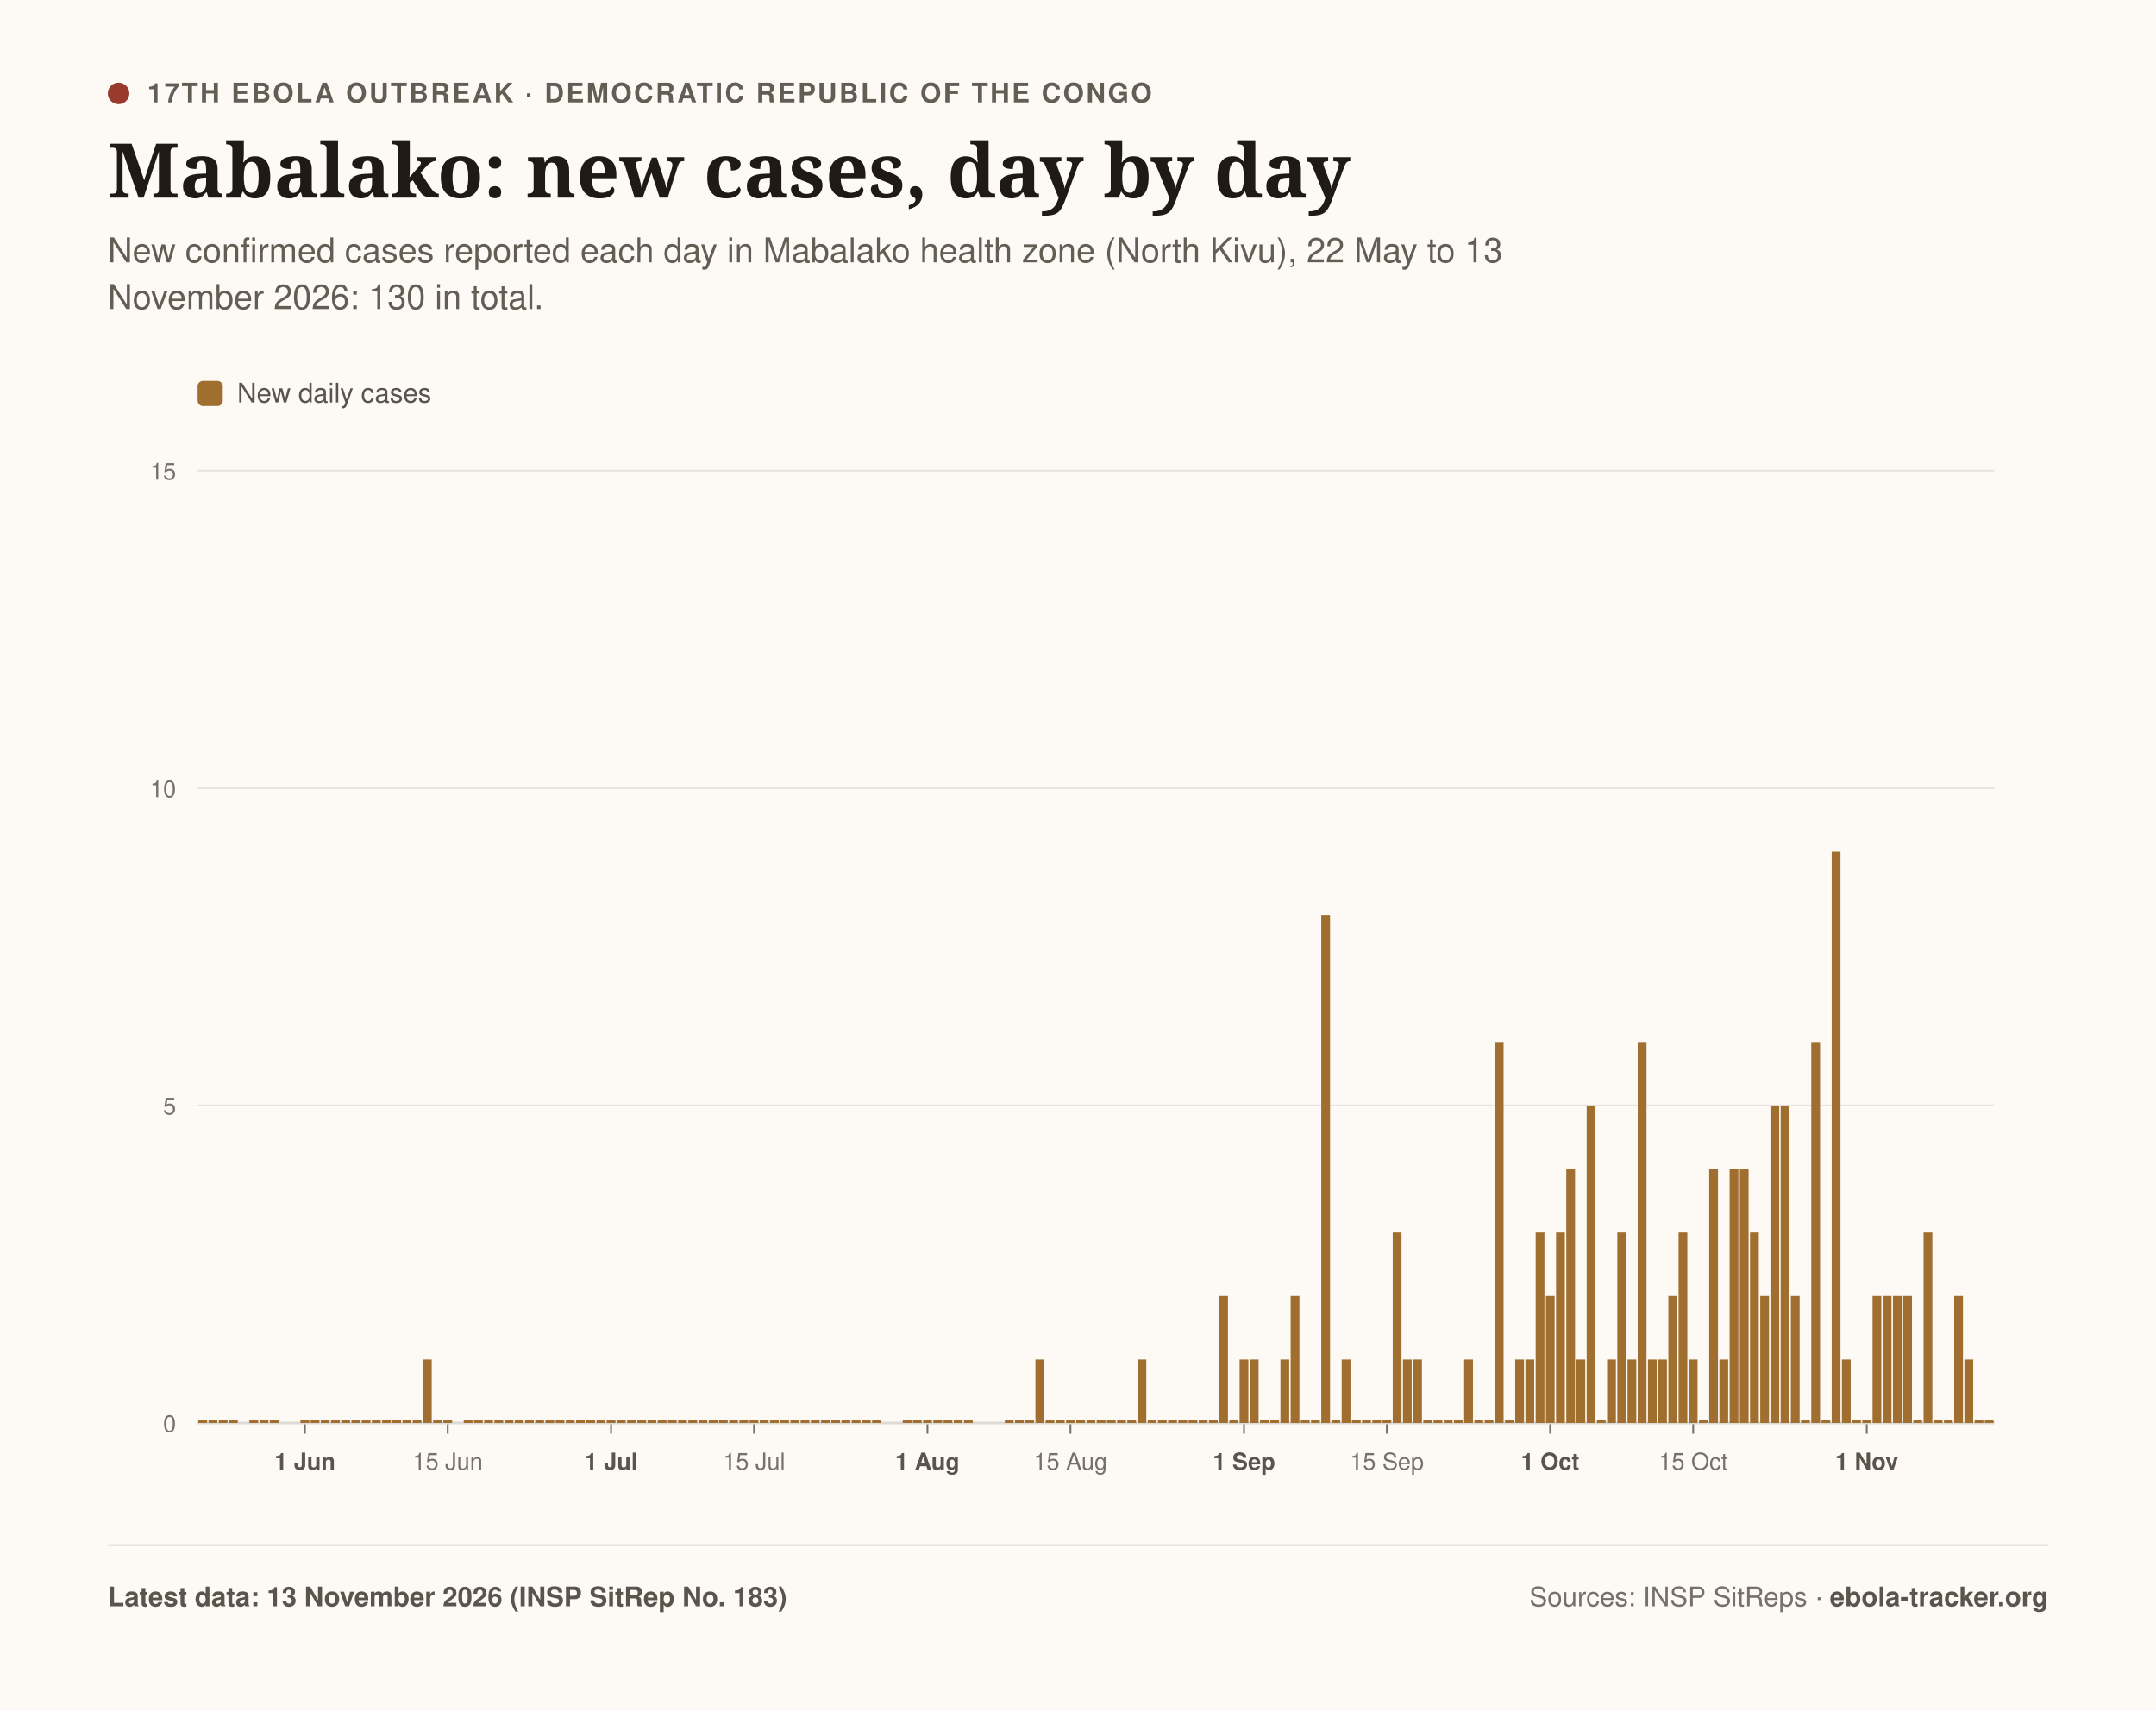
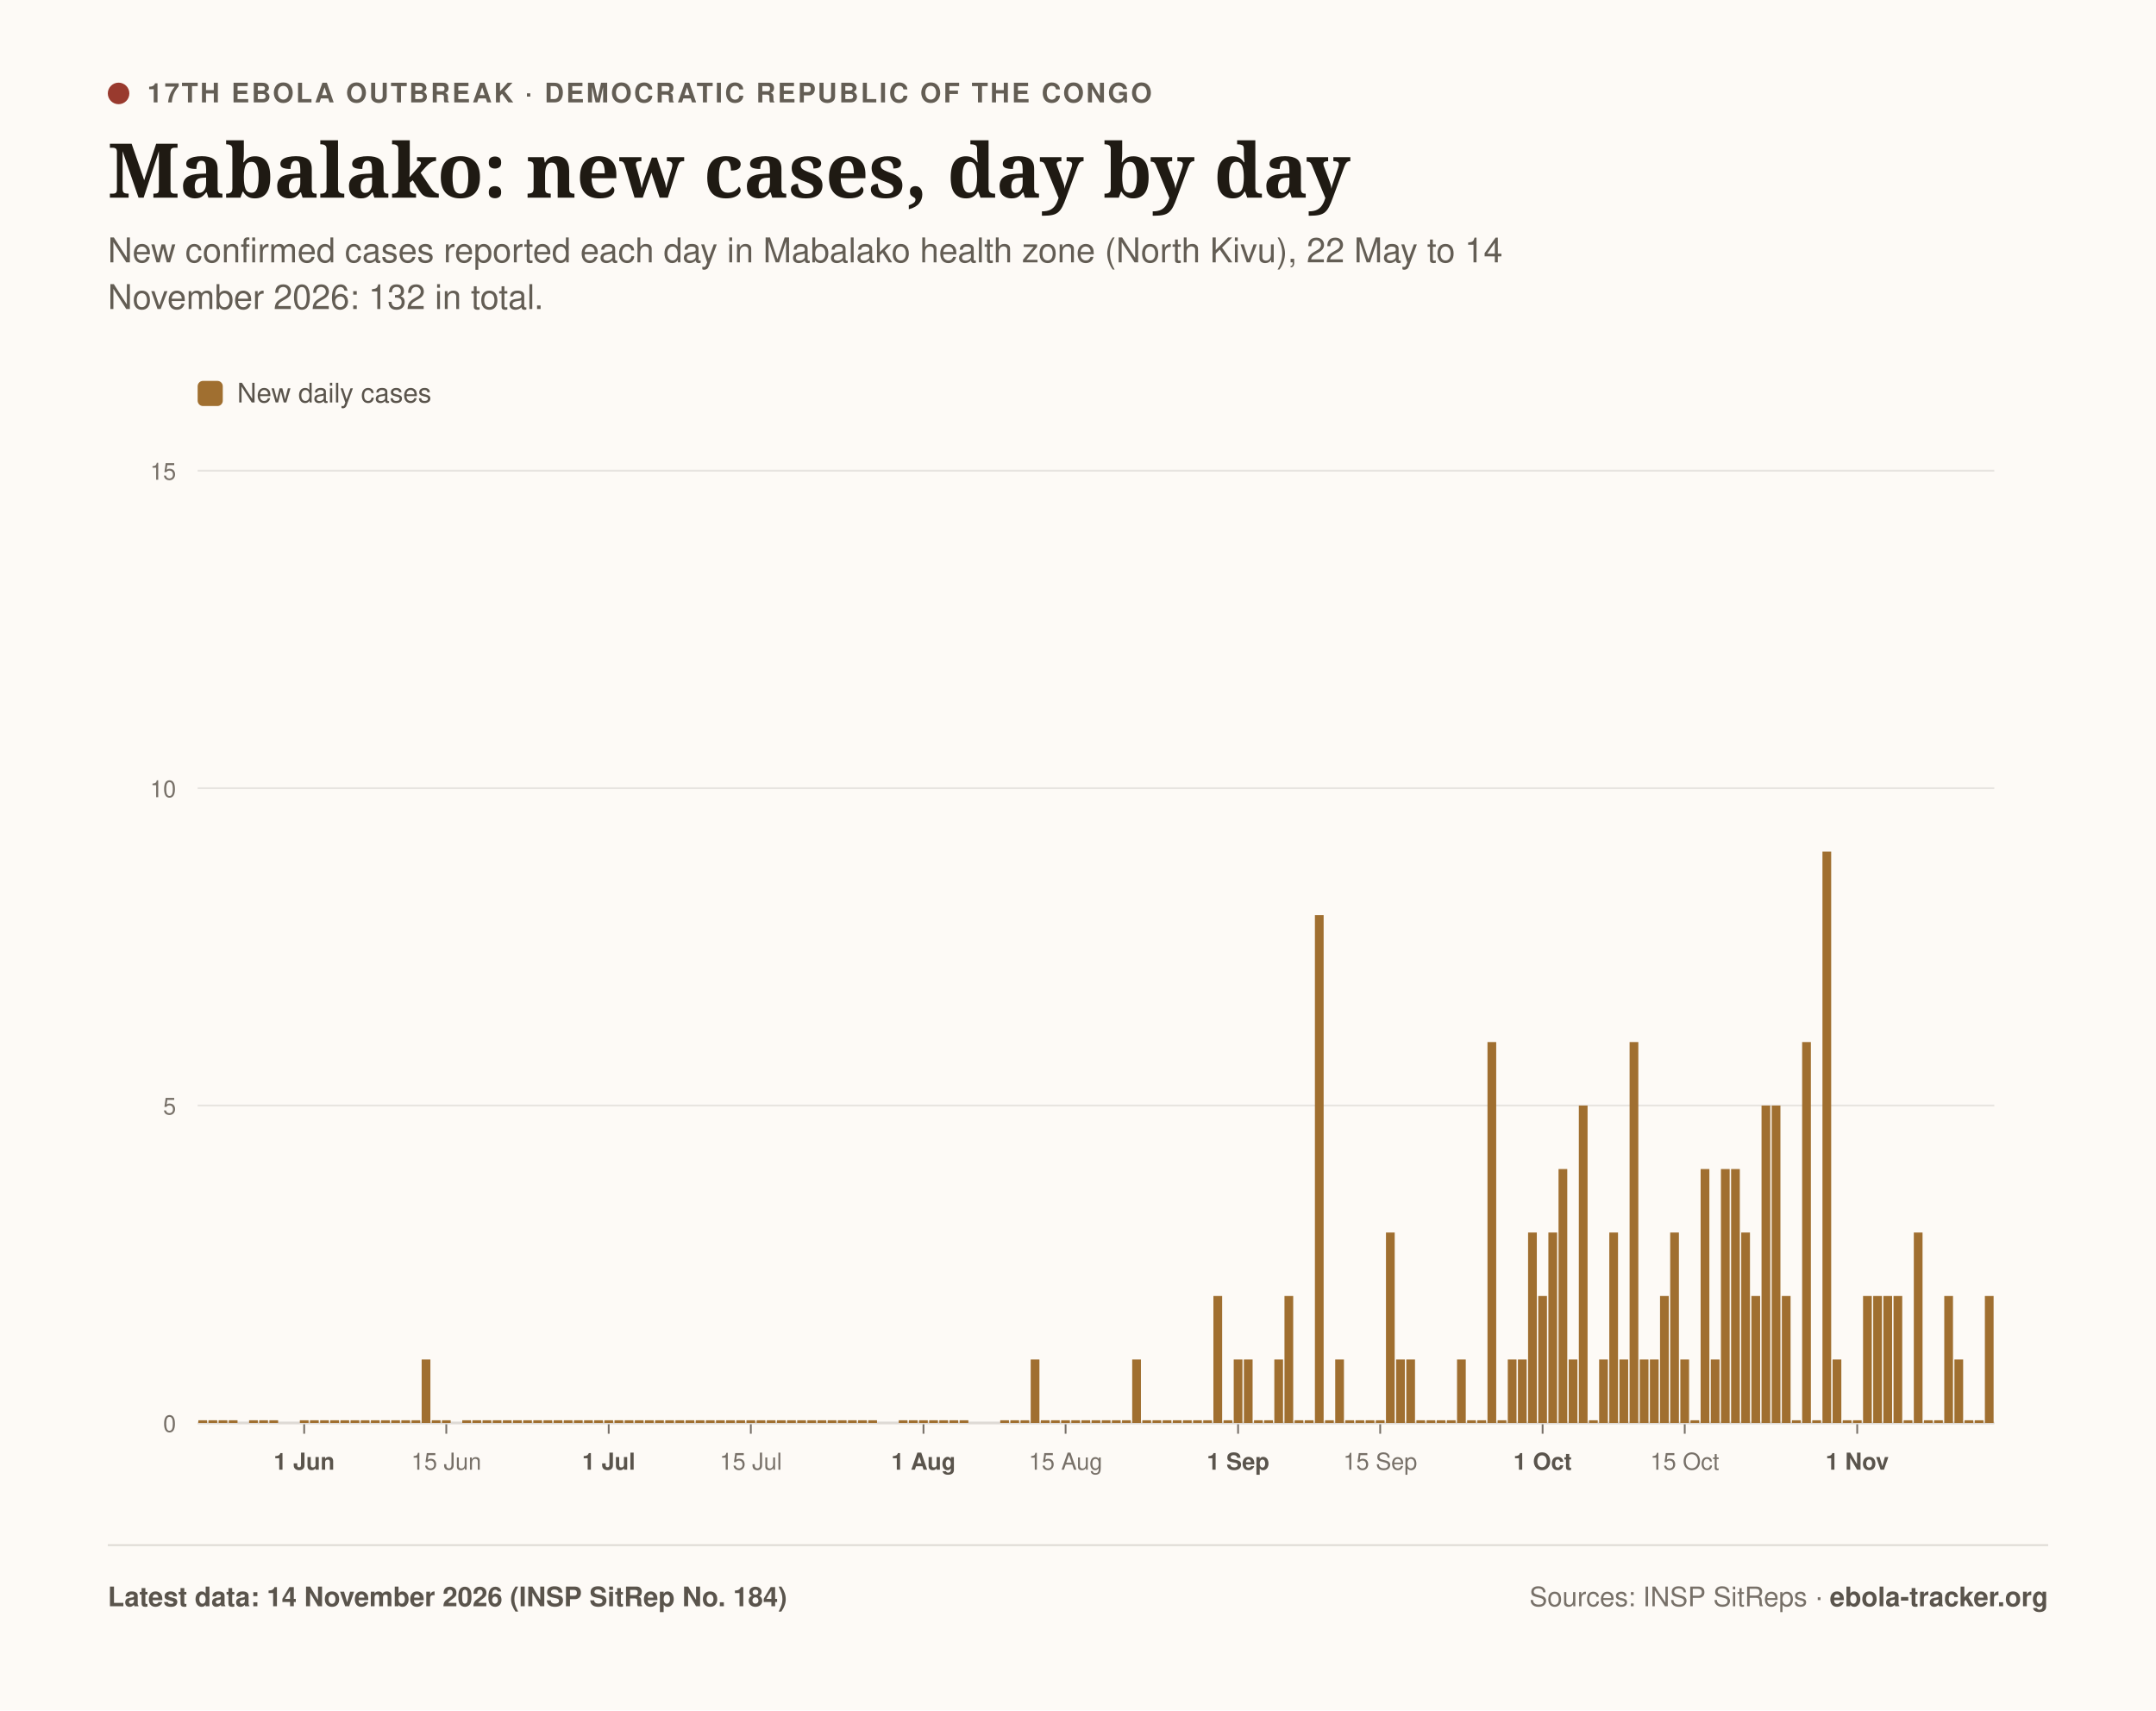
- <svg xmlns="http://www.w3.org/2000/svg" viewBox="0 0 1200 952" role="img" aria-label="Mabalako: new cases, day by day. New confirmed cases reported each day in Mabalako health zone (North Kivu), 22 May to 13 November 2026: 130 in total.">
+ <svg xmlns="http://www.w3.org/2000/svg" viewBox="0 0 1200 952" role="img" aria-label="Mabalako: new cases, day by day. New confirmed cases reported each day in Mabalako health zone (North Kivu), 22 May to 14 November 2026: 132 in total.">
  <rect width="1200" height="952" fill="#FDFAF6" />
  <circle cx="66" cy="52" r="6" fill="#993A2E" />
  <text x="82.0" y="57.0" font-family="'Public Sans',Helvetica,Arial,sans-serif" font-size="15" font-weight="700" fill="#635D54" text-anchor="start" letter-spacing=".08em">17TH EBOLA OUTBREAK · DEMOCRATIC REPUBLIC OF THE CONGO</text>
  <text x="60.0" y="110.0" font-family="'Source Serif 4',Georgia,serif" font-size="42" font-weight="600" fill="#1F1A13" text-anchor="start">Mabalako: new cases, day by day</text>
-   <text x="60.0" y="146.0" font-family="'Public Sans',Helvetica,Arial,sans-serif" font-size="19" font-weight="400" fill="#635D54" text-anchor="start">New confirmed cases reported each day in Mabalako health zone (North Kivu), 22 May to 13</text>
-   <text x="60.0" y="172.0" font-family="'Public Sans',Helvetica,Arial,sans-serif" font-size="19" font-weight="400" fill="#635D54" text-anchor="start">November 2026: 130 in total.</text>
+   <text x="60.0" y="146.0" font-family="'Public Sans',Helvetica,Arial,sans-serif" font-size="19" font-weight="400" fill="#635D54" text-anchor="start">New confirmed cases reported each day in Mabalako health zone (North Kivu), 22 May to 14</text>
+   <text x="60.0" y="172.0" font-family="'Public Sans',Helvetica,Arial,sans-serif" font-size="19" font-weight="400" fill="#635D54" text-anchor="start">November 2026: 132 in total.</text>
  <rect x="110" y="212" width="14" height="14" rx="3" fill="#A06F30" />
  <text x="132.0" y="224.0" font-family="'Public Sans',Helvetica,Arial,sans-serif" font-size="15" font-weight="400" fill="#5A544C" text-anchor="start">New daily cases</text>
  <line x1="110" x2="1110" y1="792.0" y2="792.0" stroke="#E7E4E0" />
  <text x="98.0" y="797.0" font-family="'Public Sans',Helvetica,Arial,sans-serif" font-size="13" font-weight="400" fill="#777068" text-anchor="end">0</text>
  <line x1="110" x2="1110" y1="615.3" y2="615.3" stroke="#E7E4E0" />
  <text x="98.0" y="620.3" font-family="'Public Sans',Helvetica,Arial,sans-serif" font-size="13" font-weight="400" fill="#777068" text-anchor="end">5</text>
  <line x1="110" x2="1110" y1="438.7" y2="438.7" stroke="#E7E4E0" />
  <text x="98.0" y="443.7" font-family="'Public Sans',Helvetica,Arial,sans-serif" font-size="13" font-weight="400" fill="#777068" text-anchor="end">10</text>
  <line x1="110" x2="1110" y1="262.0" y2="262.0" stroke="#E7E4E0" />
  <text x="98.0" y="267.0" font-family="'Public Sans',Helvetica,Arial,sans-serif" font-size="13" font-weight="400" fill="#777068" text-anchor="end">15</text>
-   <line x1="169.7" x2="169.7" y1="792" y2="798" stroke="#777068" />
-   <text x="169.7" y="818.0" font-family="'Public Sans',Helvetica,Arial,sans-serif" font-size="13" font-weight="600" fill="#5A544C" text-anchor="middle">1 Jun</text>
-   <line x1="249.2" x2="249.2" y1="792" y2="798" stroke="#777068" />
-   <text x="249.2" y="818.0" font-family="'Public Sans',Helvetica,Arial,sans-serif" font-size="13" font-weight="400" fill="#777068" text-anchor="middle">15 Jun</text>
-   <line x1="340.1" x2="340.1" y1="792" y2="798" stroke="#777068" />
-   <text x="340.1" y="818.0" font-family="'Public Sans',Helvetica,Arial,sans-serif" font-size="13" font-weight="600" fill="#5A544C" text-anchor="middle">1 Jul</text>
-   <line x1="419.7" x2="419.7" y1="792" y2="798" stroke="#777068" />
-   <text x="419.7" y="818.0" font-family="'Public Sans',Helvetica,Arial,sans-serif" font-size="13" font-weight="400" fill="#777068" text-anchor="middle">15 Jul</text>
-   <line x1="516.2" x2="516.2" y1="792" y2="798" stroke="#777068" />
-   <text x="516.2" y="818.0" font-family="'Public Sans',Helvetica,Arial,sans-serif" font-size="13" font-weight="600" fill="#5A544C" text-anchor="middle">1 Aug</text>
-   <line x1="595.8" x2="595.8" y1="792" y2="798" stroke="#777068" />
-   <text x="595.8" y="818.0" font-family="'Public Sans',Helvetica,Arial,sans-serif" font-size="13" font-weight="400" fill="#777068" text-anchor="middle">15 Aug</text>
-   <line x1="692.4" x2="692.4" y1="792" y2="798" stroke="#777068" />
-   <text x="692.4" y="818.0" font-family="'Public Sans',Helvetica,Arial,sans-serif" font-size="13" font-weight="600" fill="#5A544C" text-anchor="middle">1 Sep</text>
-   <line x1="771.9" x2="771.9" y1="792" y2="798" stroke="#777068" />
-   <text x="771.9" y="818.0" font-family="'Public Sans',Helvetica,Arial,sans-serif" font-size="13" font-weight="400" fill="#777068" text-anchor="middle">15 Sep</text>
-   <line x1="862.8" x2="862.8" y1="792" y2="798" stroke="#777068" />
-   <text x="862.8" y="818.0" font-family="'Public Sans',Helvetica,Arial,sans-serif" font-size="13" font-weight="600" fill="#5A544C" text-anchor="middle">1 Oct</text>
-   <line x1="942.4" x2="942.4" y1="792" y2="798" stroke="#777068" />
-   <text x="942.4" y="818.0" font-family="'Public Sans',Helvetica,Arial,sans-serif" font-size="13" font-weight="400" fill="#777068" text-anchor="middle">15 Oct</text>
-   <line x1="1039.0" x2="1039.0" y1="792" y2="798" stroke="#777068" />
-   <text x="1039.0" y="818.0" font-family="'Public Sans',Helvetica,Arial,sans-serif" font-size="13" font-weight="600" fill="#5A544C" text-anchor="middle">1 Nov</text>
+   <line x1="169.3" x2="169.3" y1="792" y2="798" stroke="#777068" />
+   <text x="169.3" y="818.0" font-family="'Public Sans',Helvetica,Arial,sans-serif" font-size="13" font-weight="600" fill="#5A544C" text-anchor="middle">1 Jun</text>
+   <line x1="248.4" x2="248.4" y1="792" y2="798" stroke="#777068" />
+   <text x="248.4" y="818.0" font-family="'Public Sans',Helvetica,Arial,sans-serif" font-size="13" font-weight="400" fill="#777068" text-anchor="middle">15 Jun</text>
+   <line x1="338.8" x2="338.8" y1="792" y2="798" stroke="#777068" />
+   <text x="338.8" y="818.0" font-family="'Public Sans',Helvetica,Arial,sans-serif" font-size="13" font-weight="600" fill="#5A544C" text-anchor="middle">1 Jul</text>
+   <line x1="417.9" x2="417.9" y1="792" y2="798" stroke="#777068" />
+   <text x="417.9" y="818.0" font-family="'Public Sans',Helvetica,Arial,sans-serif" font-size="13" font-weight="400" fill="#777068" text-anchor="middle">15 Jul</text>
+   <line x1="514.0" x2="514.0" y1="792" y2="798" stroke="#777068" />
+   <text x="514.0" y="818.0" font-family="'Public Sans',Helvetica,Arial,sans-serif" font-size="13" font-weight="600" fill="#5A544C" text-anchor="middle">1 Aug</text>
+   <line x1="593.1" x2="593.1" y1="792" y2="798" stroke="#777068" />
+   <text x="593.1" y="818.0" font-family="'Public Sans',Helvetica,Arial,sans-serif" font-size="13" font-weight="400" fill="#777068" text-anchor="middle">15 Aug</text>
+   <line x1="689.1" x2="689.1" y1="792" y2="798" stroke="#777068" />
+   <text x="689.1" y="818.0" font-family="'Public Sans',Helvetica,Arial,sans-serif" font-size="13" font-weight="600" fill="#5A544C" text-anchor="middle">1 Sep</text>
+   <line x1="768.2" x2="768.2" y1="792" y2="798" stroke="#777068" />
+   <text x="768.2" y="818.0" font-family="'Public Sans',Helvetica,Arial,sans-serif" font-size="13" font-weight="400" fill="#777068" text-anchor="middle">15 Sep</text>
+   <line x1="858.6" x2="858.6" y1="792" y2="798" stroke="#777068" />
+   <text x="858.6" y="818.0" font-family="'Public Sans',Helvetica,Arial,sans-serif" font-size="13" font-weight="600" fill="#5A544C" text-anchor="middle">1 Oct</text>
+   <line x1="937.7" x2="937.7" y1="792" y2="798" stroke="#777068" />
+   <text x="937.7" y="818.0" font-family="'Public Sans',Helvetica,Arial,sans-serif" font-size="13" font-weight="400" fill="#777068" text-anchor="middle">15 Oct</text>
+   <line x1="1033.7" x2="1033.7" y1="792" y2="798" stroke="#777068" />
+   <text x="1033.7" y="818.0" font-family="'Public Sans',Helvetica,Arial,sans-serif" font-size="13" font-weight="600" fill="#5A544C" text-anchor="middle">1 Nov</text>
  <line x1="110" x2="1110" y1="792" y2="792" stroke="#DEDAD5" stroke-width="1.5" />
-   <rect x="110.40" y="790.50" width="4.89" height="1.50" fill="#A06F30" />
-   <rect x="116.08" y="790.50" width="4.89" height="1.50" fill="#A06F30" />
-   <rect x="121.76" y="790.50" width="4.89" height="1.50" fill="#A06F30" />
-   <rect x="127.44" y="790.50" width="4.89" height="1.50" fill="#A06F30" />
-   <rect x="138.81" y="790.50" width="4.89" height="1.50" fill="#A06F30" />
-   <rect x="144.49" y="790.50" width="4.89" height="1.50" fill="#A06F30" />
-   <rect x="150.17" y="790.50" width="4.89" height="1.50" fill="#A06F30" />
-   <rect x="167.22" y="790.50" width="4.89" height="1.50" fill="#A06F30" />
-   <rect x="172.90" y="790.50" width="4.89" height="1.50" fill="#A06F30" />
-   <rect x="178.58" y="790.50" width="4.89" height="1.50" fill="#A06F30" />
-   <rect x="184.26" y="790.50" width="4.89" height="1.50" fill="#A06F30" />
-   <rect x="189.94" y="790.50" width="4.89" height="1.50" fill="#A06F30" />
-   <rect x="195.62" y="790.50" width="4.89" height="1.50" fill="#A06F30" />
-   <rect x="201.31" y="790.50" width="4.89" height="1.50" fill="#A06F30" />
-   <rect x="206.99" y="790.50" width="4.89" height="1.50" fill="#A06F30" />
-   <rect x="212.67" y="790.50" width="4.89" height="1.50" fill="#A06F30" />
-   <rect x="218.35" y="790.50" width="4.89" height="1.50" fill="#A06F30" />
-   <rect x="224.03" y="790.50" width="4.89" height="1.50" fill="#A06F30" />
-   <rect x="229.72" y="790.50" width="4.89" height="1.50" fill="#A06F30" />
-   <rect x="235.40" y="756.67" width="4.89" height="35.33" fill="#A06F30" />
-   <rect x="241.08" y="790.50" width="4.89" height="1.50" fill="#A06F30" />
-   <rect x="246.76" y="790.50" width="4.89" height="1.50" fill="#A06F30" />
-   <rect x="258.12" y="790.50" width="4.89" height="1.50" fill="#A06F30" />
-   <rect x="263.81" y="790.50" width="4.89" height="1.50" fill="#A06F30" />
-   <rect x="269.49" y="790.50" width="4.89" height="1.50" fill="#A06F30" />
-   <rect x="275.17" y="790.50" width="4.89" height="1.50" fill="#A06F30" />
-   <rect x="280.85" y="790.50" width="4.89" height="1.50" fill="#A06F30" />
-   <rect x="286.53" y="790.50" width="4.89" height="1.50" fill="#A06F30" />
-   <rect x="292.22" y="790.50" width="4.89" height="1.50" fill="#A06F30" />
-   <rect x="297.90" y="790.50" width="4.89" height="1.50" fill="#A06F30" />
-   <rect x="303.58" y="790.50" width="4.89" height="1.50" fill="#A06F30" />
-   <rect x="309.26" y="790.50" width="4.89" height="1.50" fill="#A06F30" />
-   <rect x="314.94" y="790.50" width="4.89" height="1.50" fill="#A06F30" />
-   <rect x="320.62" y="790.50" width="4.89" height="1.50" fill="#A06F30" />
-   <rect x="326.31" y="790.50" width="4.89" height="1.50" fill="#A06F30" />
-   <rect x="331.99" y="790.50" width="4.89" height="1.50" fill="#A06F30" />
-   <rect x="337.67" y="790.50" width="4.89" height="1.50" fill="#A06F30" />
-   <rect x="343.35" y="790.50" width="4.89" height="1.50" fill="#A06F30" />
-   <rect x="349.03" y="790.50" width="4.89" height="1.50" fill="#A06F30" />
-   <rect x="354.72" y="790.50" width="4.89" height="1.50" fill="#A06F30" />
-   <rect x="360.40" y="790.50" width="4.89" height="1.50" fill="#A06F30" />
-   <rect x="366.08" y="790.50" width="4.89" height="1.50" fill="#A06F30" />
-   <rect x="371.76" y="790.50" width="4.89" height="1.50" fill="#A06F30" />
-   <rect x="377.44" y="790.50" width="4.89" height="1.50" fill="#A06F30" />
-   <rect x="383.12" y="790.50" width="4.89" height="1.50" fill="#A06F30" />
-   <rect x="388.81" y="790.50" width="4.89" height="1.50" fill="#A06F30" />
-   <rect x="394.49" y="790.50" width="4.89" height="1.50" fill="#A06F30" />
-   <rect x="400.17" y="790.50" width="4.89" height="1.50" fill="#A06F30" />
-   <rect x="405.85" y="790.50" width="4.89" height="1.50" fill="#A06F30" />
-   <rect x="411.53" y="790.50" width="4.89" height="1.50" fill="#A06F30" />
-   <rect x="417.22" y="790.50" width="4.89" height="1.50" fill="#A06F30" />
-   <rect x="422.90" y="790.50" width="4.89" height="1.50" fill="#A06F30" />
-   <rect x="428.58" y="790.50" width="4.89" height="1.50" fill="#A06F30" />
-   <rect x="434.26" y="790.50" width="4.89" height="1.50" fill="#A06F30" />
-   <rect x="439.94" y="790.50" width="4.89" height="1.50" fill="#A06F30" />
-   <rect x="445.62" y="790.50" width="4.89" height="1.50" fill="#A06F30" />
-   <rect x="451.31" y="790.50" width="4.89" height="1.50" fill="#A06F30" />
-   <rect x="456.99" y="790.50" width="4.89" height="1.50" fill="#A06F30" />
-   <rect x="462.67" y="790.50" width="4.89" height="1.50" fill="#A06F30" />
-   <rect x="468.35" y="790.50" width="4.89" height="1.50" fill="#A06F30" />
-   <rect x="474.03" y="790.50" width="4.89" height="1.50" fill="#A06F30" />
-   <rect x="479.72" y="790.50" width="4.89" height="1.50" fill="#A06F30" />
-   <rect x="485.40" y="790.50" width="4.89" height="1.50" fill="#A06F30" />
-   <rect x="502.44" y="790.50" width="4.89" height="1.50" fill="#A06F30" />
-   <rect x="508.12" y="790.50" width="4.89" height="1.50" fill="#A06F30" />
-   <rect x="513.81" y="790.50" width="4.89" height="1.50" fill="#A06F30" />
-   <rect x="519.49" y="790.50" width="4.89" height="1.50" fill="#A06F30" />
-   <rect x="525.17" y="790.50" width="4.89" height="1.50" fill="#A06F30" />
-   <rect x="530.85" y="790.50" width="4.89" height="1.50" fill="#A06F30" />
-   <rect x="536.53" y="790.50" width="4.89" height="1.50" fill="#A06F30" />
-   <rect x="559.26" y="790.50" width="4.89" height="1.50" fill="#A06F30" />
-   <rect x="564.94" y="790.50" width="4.89" height="1.50" fill="#A06F30" />
-   <rect x="570.62" y="790.50" width="4.89" height="1.50" fill="#A06F30" />
-   <rect x="576.31" y="756.67" width="4.89" height="35.33" fill="#A06F30" />
-   <rect x="581.99" y="790.50" width="4.89" height="1.50" fill="#A06F30" />
-   <rect x="587.67" y="790.50" width="4.89" height="1.50" fill="#A06F30" />
-   <rect x="593.35" y="790.50" width="4.89" height="1.50" fill="#A06F30" />
-   <rect x="599.03" y="790.50" width="4.89" height="1.50" fill="#A06F30" />
-   <rect x="604.72" y="790.50" width="4.89" height="1.50" fill="#A06F30" />
-   <rect x="610.40" y="790.50" width="4.89" height="1.50" fill="#A06F30" />
-   <rect x="616.08" y="790.50" width="4.89" height="1.50" fill="#A06F30" />
-   <rect x="621.76" y="790.50" width="4.89" height="1.50" fill="#A06F30" />
-   <rect x="627.44" y="790.50" width="4.89" height="1.50" fill="#A06F30" />
-   <rect x="633.12" y="756.67" width="4.89" height="35.33" fill="#A06F30" />
-   <rect x="638.81" y="790.50" width="4.89" height="1.50" fill="#A06F30" />
-   <rect x="644.49" y="790.50" width="4.89" height="1.50" fill="#A06F30" />
-   <rect x="650.17" y="790.50" width="4.89" height="1.50" fill="#A06F30" />
-   <rect x="655.85" y="790.50" width="4.89" height="1.50" fill="#A06F30" />
-   <rect x="661.53" y="790.50" width="4.89" height="1.50" fill="#A06F30" />
-   <rect x="667.22" y="790.50" width="4.89" height="1.50" fill="#A06F30" />
-   <rect x="672.90" y="790.50" width="4.89" height="1.50" fill="#A06F30" />
-   <rect x="678.58" y="721.33" width="4.89" height="70.67" fill="#A06F30" />
-   <rect x="684.26" y="790.50" width="4.89" height="1.50" fill="#A06F30" />
-   <rect x="689.94" y="756.67" width="4.89" height="35.33" fill="#A06F30" />
-   <rect x="695.62" y="756.67" width="4.89" height="35.33" fill="#A06F30" />
-   <rect x="701.31" y="790.50" width="4.89" height="1.50" fill="#A06F30" />
-   <rect x="706.99" y="790.50" width="4.89" height="1.50" fill="#A06F30" />
-   <rect x="712.67" y="756.67" width="4.89" height="35.33" fill="#A06F30" />
-   <rect x="718.35" y="721.33" width="4.89" height="70.67" fill="#A06F30" />
-   <rect x="724.03" y="790.50" width="4.89" height="1.50" fill="#A06F30" />
-   <rect x="729.72" y="790.50" width="4.89" height="1.50" fill="#A06F30" />
-   <rect x="735.40" y="509.33" width="4.89" height="282.67" fill="#A06F30" />
-   <rect x="741.08" y="790.50" width="4.89" height="1.50" fill="#A06F30" />
-   <rect x="746.76" y="756.67" width="4.89" height="35.33" fill="#A06F30" />
-   <rect x="752.44" y="790.50" width="4.89" height="1.50" fill="#A06F30" />
-   <rect x="758.12" y="790.50" width="4.89" height="1.50" fill="#A06F30" />
-   <rect x="763.81" y="790.50" width="4.89" height="1.50" fill="#A06F30" />
-   <rect x="769.49" y="790.50" width="4.89" height="1.50" fill="#A06F30" />
-   <rect x="775.17" y="686.00" width="4.89" height="106.00" fill="#A06F30" />
-   <rect x="780.85" y="756.67" width="4.89" height="35.33" fill="#A06F30" />
-   <rect x="786.53" y="756.67" width="4.89" height="35.33" fill="#A06F30" />
-   <rect x="792.22" y="790.50" width="4.89" height="1.50" fill="#A06F30" />
-   <rect x="797.90" y="790.50" width="4.89" height="1.50" fill="#A06F30" />
-   <rect x="803.58" y="790.50" width="4.89" height="1.50" fill="#A06F30" />
-   <rect x="809.26" y="790.50" width="4.89" height="1.50" fill="#A06F30" />
-   <rect x="814.94" y="756.67" width="4.89" height="35.33" fill="#A06F30" />
-   <rect x="820.62" y="790.50" width="4.89" height="1.50" fill="#A06F30" />
-   <rect x="826.31" y="790.50" width="4.89" height="1.50" fill="#A06F30" />
-   <rect x="831.99" y="580.00" width="4.89" height="212.00" fill="#A06F30" />
-   <rect x="837.67" y="790.50" width="4.89" height="1.50" fill="#A06F30" />
-   <rect x="843.35" y="756.67" width="4.89" height="35.33" fill="#A06F30" />
-   <rect x="849.03" y="756.67" width="4.89" height="35.33" fill="#A06F30" />
-   <rect x="854.72" y="686.00" width="4.89" height="106.00" fill="#A06F30" />
-   <rect x="860.40" y="721.33" width="4.89" height="70.67" fill="#A06F30" />
-   <rect x="866.08" y="686.00" width="4.89" height="106.00" fill="#A06F30" />
-   <rect x="871.76" y="650.67" width="4.89" height="141.33" fill="#A06F30" />
-   <rect x="877.44" y="756.67" width="4.89" height="35.33" fill="#A06F30" />
-   <rect x="883.12" y="615.33" width="4.89" height="176.67" fill="#A06F30" />
-   <rect x="888.81" y="790.50" width="4.89" height="1.50" fill="#A06F30" />
-   <rect x="894.49" y="756.67" width="4.89" height="35.33" fill="#A06F30" />
-   <rect x="900.17" y="686.00" width="4.89" height="106.00" fill="#A06F30" />
-   <rect x="905.85" y="756.67" width="4.89" height="35.33" fill="#A06F30" />
-   <rect x="911.53" y="580.00" width="4.89" height="212.00" fill="#A06F30" />
-   <rect x="917.22" y="756.67" width="4.89" height="35.33" fill="#A06F30" />
-   <rect x="922.90" y="756.67" width="4.89" height="35.33" fill="#A06F30" />
-   <rect x="928.58" y="721.33" width="4.89" height="70.67" fill="#A06F30" />
-   <rect x="934.26" y="686.00" width="4.89" height="106.00" fill="#A06F30" />
-   <rect x="939.94" y="756.67" width="4.89" height="35.33" fill="#A06F30" />
-   <rect x="945.62" y="790.50" width="4.89" height="1.50" fill="#A06F30" />
-   <rect x="951.31" y="650.67" width="4.89" height="141.33" fill="#A06F30" />
-   <rect x="956.99" y="756.67" width="4.89" height="35.33" fill="#A06F30" />
-   <rect x="962.67" y="650.67" width="4.89" height="141.33" fill="#A06F30" />
-   <rect x="968.35" y="650.67" width="4.89" height="141.33" fill="#A06F30" />
-   <rect x="974.03" y="686.00" width="4.89" height="106.00" fill="#A06F30" />
-   <rect x="979.72" y="721.33" width="4.89" height="70.67" fill="#A06F30" />
-   <rect x="985.40" y="615.33" width="4.89" height="176.67" fill="#A06F30" />
-   <rect x="991.08" y="615.33" width="4.89" height="176.67" fill="#A06F30" />
-   <rect x="996.76" y="721.33" width="4.89" height="70.67" fill="#A06F30" />
-   <rect x="1002.44" y="790.50" width="4.89" height="1.50" fill="#A06F30" />
-   <rect x="1008.12" y="580.00" width="4.89" height="212.00" fill="#A06F30" />
-   <rect x="1013.81" y="790.50" width="4.89" height="1.50" fill="#A06F30" />
-   <rect x="1019.49" y="474.00" width="4.89" height="318.00" fill="#A06F30" />
-   <rect x="1025.17" y="756.67" width="4.89" height="35.33" fill="#A06F30" />
-   <rect x="1030.85" y="790.50" width="4.89" height="1.50" fill="#A06F30" />
-   <rect x="1036.53" y="790.50" width="4.89" height="1.50" fill="#A06F30" />
-   <rect x="1042.22" y="721.33" width="4.89" height="70.67" fill="#A06F30" />
-   <rect x="1047.90" y="721.33" width="4.89" height="70.67" fill="#A06F30" />
-   <rect x="1053.58" y="721.33" width="4.89" height="70.67" fill="#A06F30" />
-   <rect x="1059.26" y="721.33" width="4.89" height="70.67" fill="#A06F30" />
-   <rect x="1064.94" y="790.50" width="4.89" height="1.50" fill="#A06F30" />
-   <rect x="1070.62" y="686.00" width="4.89" height="106.00" fill="#A06F30" />
-   <rect x="1076.31" y="790.50" width="4.89" height="1.50" fill="#A06F30" />
-   <rect x="1081.99" y="790.50" width="4.89" height="1.50" fill="#A06F30" />
-   <rect x="1087.67" y="721.33" width="4.89" height="70.67" fill="#A06F30" />
-   <rect x="1093.35" y="756.67" width="4.89" height="35.33" fill="#A06F30" />
-   <rect x="1099.03" y="790.50" width="4.89" height="1.50" fill="#A06F30" />
-   <rect x="1104.72" y="790.50" width="4.89" height="1.50" fill="#A06F30" />
+   <rect x="110.40" y="790.50" width="4.86" height="1.50" fill="#A06F30" />
+   <rect x="116.05" y="790.50" width="4.86" height="1.50" fill="#A06F30" />
+   <rect x="121.69" y="790.50" width="4.86" height="1.50" fill="#A06F30" />
+   <rect x="127.34" y="790.50" width="4.86" height="1.50" fill="#A06F30" />
+   <rect x="138.64" y="790.50" width="4.86" height="1.50" fill="#A06F30" />
+   <rect x="144.29" y="790.50" width="4.86" height="1.50" fill="#A06F30" />
+   <rect x="149.94" y="790.50" width="4.86" height="1.50" fill="#A06F30" />
+   <rect x="166.89" y="790.50" width="4.86" height="1.50" fill="#A06F30" />
+   <rect x="172.54" y="790.50" width="4.86" height="1.50" fill="#A06F30" />
+   <rect x="178.19" y="790.50" width="4.86" height="1.50" fill="#A06F30" />
+   <rect x="183.84" y="790.50" width="4.86" height="1.50" fill="#A06F30" />
+   <rect x="189.49" y="790.50" width="4.86" height="1.50" fill="#A06F30" />
+   <rect x="195.14" y="790.50" width="4.86" height="1.50" fill="#A06F30" />
+   <rect x="200.79" y="790.50" width="4.86" height="1.50" fill="#A06F30" />
+   <rect x="206.44" y="790.50" width="4.86" height="1.50" fill="#A06F30" />
+   <rect x="212.09" y="790.50" width="4.86" height="1.50" fill="#A06F30" />
+   <rect x="217.74" y="790.50" width="4.86" height="1.50" fill="#A06F30" />
+   <rect x="223.39" y="790.50" width="4.86" height="1.50" fill="#A06F30" />
+   <rect x="229.04" y="790.50" width="4.86" height="1.50" fill="#A06F30" />
+   <rect x="234.69" y="756.67" width="4.86" height="35.33" fill="#A06F30" />
+   <rect x="240.34" y="790.50" width="4.86" height="1.50" fill="#A06F30" />
+   <rect x="245.99" y="790.50" width="4.86" height="1.50" fill="#A06F30" />
+   <rect x="257.29" y="790.50" width="4.86" height="1.50" fill="#A06F30" />
+   <rect x="262.94" y="790.50" width="4.86" height="1.50" fill="#A06F30" />
+   <rect x="268.59" y="790.50" width="4.86" height="1.50" fill="#A06F30" />
+   <rect x="274.24" y="790.50" width="4.86" height="1.50" fill="#A06F30" />
+   <rect x="279.89" y="790.50" width="4.86" height="1.50" fill="#A06F30" />
+   <rect x="285.54" y="790.50" width="4.86" height="1.50" fill="#A06F30" />
+   <rect x="291.19" y="790.50" width="4.86" height="1.50" fill="#A06F30" />
+   <rect x="296.84" y="790.50" width="4.86" height="1.50" fill="#A06F30" />
+   <rect x="302.49" y="790.50" width="4.86" height="1.50" fill="#A06F30" />
+   <rect x="308.14" y="790.50" width="4.86" height="1.50" fill="#A06F30" />
+   <rect x="313.79" y="790.50" width="4.86" height="1.50" fill="#A06F30" />
+   <rect x="319.44" y="790.50" width="4.86" height="1.50" fill="#A06F30" />
+   <rect x="325.08" y="790.50" width="4.86" height="1.50" fill="#A06F30" />
+   <rect x="330.73" y="790.50" width="4.86" height="1.50" fill="#A06F30" />
+   <rect x="336.38" y="790.50" width="4.86" height="1.50" fill="#A06F30" />
+   <rect x="342.03" y="790.50" width="4.86" height="1.50" fill="#A06F30" />
+   <rect x="347.68" y="790.50" width="4.86" height="1.50" fill="#A06F30" />
+   <rect x="353.33" y="790.50" width="4.86" height="1.50" fill="#A06F30" />
+   <rect x="358.98" y="790.50" width="4.86" height="1.50" fill="#A06F30" />
+   <rect x="364.63" y="790.50" width="4.86" height="1.50" fill="#A06F30" />
+   <rect x="370.28" y="790.50" width="4.86" height="1.50" fill="#A06F30" />
+   <rect x="375.93" y="790.50" width="4.86" height="1.50" fill="#A06F30" />
+   <rect x="381.58" y="790.50" width="4.86" height="1.50" fill="#A06F30" />
+   <rect x="387.23" y="790.50" width="4.86" height="1.50" fill="#A06F30" />
+   <rect x="392.88" y="790.50" width="4.86" height="1.50" fill="#A06F30" />
+   <rect x="398.53" y="790.50" width="4.86" height="1.50" fill="#A06F30" />
+   <rect x="404.18" y="790.50" width="4.86" height="1.50" fill="#A06F30" />
+   <rect x="409.83" y="790.50" width="4.86" height="1.50" fill="#A06F30" />
+   <rect x="415.48" y="790.50" width="4.86" height="1.50" fill="#A06F30" />
+   <rect x="421.13" y="790.50" width="4.86" height="1.50" fill="#A06F30" />
+   <rect x="426.78" y="790.50" width="4.86" height="1.50" fill="#A06F30" />
+   <rect x="432.43" y="790.50" width="4.86" height="1.50" fill="#A06F30" />
+   <rect x="438.08" y="790.50" width="4.86" height="1.50" fill="#A06F30" />
+   <rect x="443.73" y="790.50" width="4.86" height="1.50" fill="#A06F30" />
+   <rect x="449.38" y="790.50" width="4.86" height="1.50" fill="#A06F30" />
+   <rect x="455.03" y="790.50" width="4.86" height="1.50" fill="#A06F30" />
+   <rect x="460.68" y="790.50" width="4.86" height="1.50" fill="#A06F30" />
+   <rect x="466.33" y="790.50" width="4.86" height="1.50" fill="#A06F30" />
+   <rect x="471.98" y="790.50" width="4.86" height="1.50" fill="#A06F30" />
+   <rect x="477.63" y="790.50" width="4.86" height="1.50" fill="#A06F30" />
+   <rect x="483.28" y="790.50" width="4.86" height="1.50" fill="#A06F30" />
+   <rect x="500.23" y="790.50" width="4.86" height="1.50" fill="#A06F30" />
+   <rect x="505.88" y="790.50" width="4.86" height="1.50" fill="#A06F30" />
+   <rect x="511.53" y="790.50" width="4.86" height="1.50" fill="#A06F30" />
+   <rect x="517.18" y="790.50" width="4.86" height="1.50" fill="#A06F30" />
+   <rect x="522.82" y="790.50" width="4.86" height="1.50" fill="#A06F30" />
+   <rect x="528.47" y="790.50" width="4.86" height="1.50" fill="#A06F30" />
+   <rect x="534.12" y="790.50" width="4.86" height="1.50" fill="#A06F30" />
+   <rect x="556.72" y="790.50" width="4.86" height="1.50" fill="#A06F30" />
+   <rect x="562.37" y="790.50" width="4.86" height="1.50" fill="#A06F30" />
+   <rect x="568.02" y="790.50" width="4.86" height="1.50" fill="#A06F30" />
+   <rect x="573.67" y="756.67" width="4.86" height="35.33" fill="#A06F30" />
+   <rect x="579.32" y="790.50" width="4.86" height="1.50" fill="#A06F30" />
+   <rect x="584.97" y="790.50" width="4.86" height="1.50" fill="#A06F30" />
+   <rect x="590.62" y="790.50" width="4.86" height="1.50" fill="#A06F30" />
+   <rect x="596.27" y="790.50" width="4.86" height="1.50" fill="#A06F30" />
+   <rect x="601.92" y="790.50" width="4.86" height="1.50" fill="#A06F30" />
+   <rect x="607.57" y="790.50" width="4.86" height="1.50" fill="#A06F30" />
+   <rect x="613.22" y="790.50" width="4.86" height="1.50" fill="#A06F30" />
+   <rect x="618.87" y="790.50" width="4.86" height="1.50" fill="#A06F30" />
+   <rect x="624.52" y="790.50" width="4.86" height="1.50" fill="#A06F30" />
+   <rect x="630.17" y="756.67" width="4.86" height="35.33" fill="#A06F30" />
+   <rect x="635.82" y="790.50" width="4.86" height="1.50" fill="#A06F30" />
+   <rect x="641.47" y="790.50" width="4.86" height="1.50" fill="#A06F30" />
+   <rect x="647.12" y="790.50" width="4.86" height="1.50" fill="#A06F30" />
+   <rect x="652.77" y="790.50" width="4.86" height="1.50" fill="#A06F30" />
+   <rect x="658.42" y="790.50" width="4.86" height="1.50" fill="#A06F30" />
+   <rect x="664.07" y="790.50" width="4.86" height="1.50" fill="#A06F30" />
+   <rect x="669.72" y="790.50" width="4.86" height="1.50" fill="#A06F30" />
+   <rect x="675.37" y="721.33" width="4.86" height="70.67" fill="#A06F30" />
+   <rect x="681.02" y="790.50" width="4.86" height="1.50" fill="#A06F30" />
+   <rect x="686.67" y="756.67" width="4.86" height="35.33" fill="#A06F30" />
+   <rect x="692.32" y="756.67" width="4.86" height="35.33" fill="#A06F30" />
+   <rect x="697.97" y="790.50" width="4.86" height="1.50" fill="#A06F30" />
+   <rect x="703.62" y="790.50" width="4.86" height="1.50" fill="#A06F30" />
+   <rect x="709.27" y="756.67" width="4.86" height="35.33" fill="#A06F30" />
+   <rect x="714.92" y="721.33" width="4.86" height="70.67" fill="#A06F30" />
+   <rect x="720.56" y="790.50" width="4.86" height="1.50" fill="#A06F30" />
+   <rect x="726.21" y="790.50" width="4.86" height="1.50" fill="#A06F30" />
+   <rect x="731.86" y="509.33" width="4.86" height="282.67" fill="#A06F30" />
+   <rect x="737.51" y="790.50" width="4.86" height="1.50" fill="#A06F30" />
+   <rect x="743.16" y="756.67" width="4.86" height="35.33" fill="#A06F30" />
+   <rect x="748.81" y="790.50" width="4.86" height="1.50" fill="#A06F30" />
+   <rect x="754.46" y="790.50" width="4.86" height="1.50" fill="#A06F30" />
+   <rect x="760.11" y="790.50" width="4.86" height="1.50" fill="#A06F30" />
+   <rect x="765.76" y="790.50" width="4.86" height="1.50" fill="#A06F30" />
+   <rect x="771.41" y="686.00" width="4.86" height="106.00" fill="#A06F30" />
+   <rect x="777.06" y="756.67" width="4.86" height="35.33" fill="#A06F30" />
+   <rect x="782.71" y="756.67" width="4.86" height="35.33" fill="#A06F30" />
+   <rect x="788.36" y="790.50" width="4.86" height="1.50" fill="#A06F30" />
+   <rect x="794.01" y="790.50" width="4.86" height="1.50" fill="#A06F30" />
+   <rect x="799.66" y="790.50" width="4.86" height="1.50" fill="#A06F30" />
+   <rect x="805.31" y="790.50" width="4.86" height="1.50" fill="#A06F30" />
+   <rect x="810.96" y="756.67" width="4.86" height="35.33" fill="#A06F30" />
+   <rect x="816.61" y="790.50" width="4.86" height="1.50" fill="#A06F30" />
+   <rect x="822.26" y="790.50" width="4.86" height="1.50" fill="#A06F30" />
+   <rect x="827.91" y="580.00" width="4.86" height="212.00" fill="#A06F30" />
+   <rect x="833.56" y="790.50" width="4.86" height="1.50" fill="#A06F30" />
+   <rect x="839.21" y="756.67" width="4.86" height="35.33" fill="#A06F30" />
+   <rect x="844.86" y="756.67" width="4.86" height="35.33" fill="#A06F30" />
+   <rect x="850.51" y="686.00" width="4.86" height="106.00" fill="#A06F30" />
+   <rect x="856.16" y="721.33" width="4.86" height="70.67" fill="#A06F30" />
+   <rect x="861.81" y="686.00" width="4.86" height="106.00" fill="#A06F30" />
+   <rect x="867.46" y="650.67" width="4.86" height="141.33" fill="#A06F30" />
+   <rect x="873.11" y="756.67" width="4.86" height="35.33" fill="#A06F30" />
+   <rect x="878.76" y="615.33" width="4.86" height="176.67" fill="#A06F30" />
+   <rect x="884.41" y="790.50" width="4.86" height="1.50" fill="#A06F30" />
+   <rect x="890.06" y="756.67" width="4.86" height="35.33" fill="#A06F30" />
+   <rect x="895.71" y="686.00" width="4.86" height="106.00" fill="#A06F30" />
+   <rect x="901.36" y="756.67" width="4.86" height="35.33" fill="#A06F30" />
+   <rect x="907.01" y="580.00" width="4.86" height="212.00" fill="#A06F30" />
+   <rect x="912.66" y="756.67" width="4.86" height="35.33" fill="#A06F30" />
+   <rect x="918.31" y="756.67" width="4.86" height="35.33" fill="#A06F30" />
+   <rect x="923.95" y="721.33" width="4.86" height="70.67" fill="#A06F30" />
+   <rect x="929.60" y="686.00" width="4.86" height="106.00" fill="#A06F30" />
+   <rect x="935.25" y="756.67" width="4.86" height="35.33" fill="#A06F30" />
+   <rect x="940.90" y="790.50" width="4.86" height="1.50" fill="#A06F30" />
+   <rect x="946.55" y="650.67" width="4.86" height="141.33" fill="#A06F30" />
+   <rect x="952.20" y="756.67" width="4.86" height="35.33" fill="#A06F30" />
+   <rect x="957.85" y="650.67" width="4.86" height="141.33" fill="#A06F30" />
+   <rect x="963.50" y="650.67" width="4.86" height="141.33" fill="#A06F30" />
+   <rect x="969.15" y="686.00" width="4.86" height="106.00" fill="#A06F30" />
+   <rect x="974.80" y="721.33" width="4.86" height="70.67" fill="#A06F30" />
+   <rect x="980.45" y="615.33" width="4.86" height="176.67" fill="#A06F30" />
+   <rect x="986.10" y="615.33" width="4.86" height="176.67" fill="#A06F30" />
+   <rect x="991.75" y="721.33" width="4.86" height="70.67" fill="#A06F30" />
+   <rect x="997.40" y="790.50" width="4.86" height="1.50" fill="#A06F30" />
+   <rect x="1003.05" y="580.00" width="4.86" height="212.00" fill="#A06F30" />
+   <rect x="1008.70" y="790.50" width="4.86" height="1.50" fill="#A06F30" />
+   <rect x="1014.35" y="474.00" width="4.86" height="318.00" fill="#A06F30" />
+   <rect x="1020.00" y="756.67" width="4.86" height="35.33" fill="#A06F30" />
+   <rect x="1025.65" y="790.50" width="4.86" height="1.50" fill="#A06F30" />
+   <rect x="1031.30" y="790.50" width="4.86" height="1.50" fill="#A06F30" />
+   <rect x="1036.95" y="721.33" width="4.86" height="70.67" fill="#A06F30" />
+   <rect x="1042.60" y="721.33" width="4.86" height="70.67" fill="#A06F30" />
+   <rect x="1048.25" y="721.33" width="4.86" height="70.67" fill="#A06F30" />
+   <rect x="1053.90" y="721.33" width="4.86" height="70.67" fill="#A06F30" />
+   <rect x="1059.55" y="790.50" width="4.86" height="1.50" fill="#A06F30" />
+   <rect x="1065.20" y="686.00" width="4.86" height="106.00" fill="#A06F30" />
+   <rect x="1070.85" y="790.50" width="4.86" height="1.50" fill="#A06F30" />
+   <rect x="1076.50" y="790.50" width="4.86" height="1.50" fill="#A06F30" />
+   <rect x="1082.15" y="721.33" width="4.86" height="70.67" fill="#A06F30" />
+   <rect x="1087.80" y="756.67" width="4.86" height="35.33" fill="#A06F30" />
+   <rect x="1093.45" y="790.50" width="4.86" height="1.50" fill="#A06F30" />
+   <rect x="1099.10" y="790.50" width="4.86" height="1.50" fill="#A06F30" />
+   <rect x="1104.75" y="721.33" width="4.86" height="70.67" fill="#A06F30" />
  <line x1="60" x2="1140" y1="860" y2="860" stroke="#DEDAD5" />
-   <text x="60.0" y="894.0" font-family="'Public Sans',Helvetica,Arial,sans-serif" font-size="15" font-weight="600" fill="#5A544C" text-anchor="start">Latest data: 13 November 2026 (INSP SitRep No. 183)</text>
+   <text x="60.0" y="894.0" font-family="'Public Sans',Helvetica,Arial,sans-serif" font-size="15" font-weight="600" fill="#5A544C" text-anchor="start">Latest data: 14 November 2026 (INSP SitRep No. 184)</text>
  <text x="1140" y="894" text-anchor="end" font-family="'Public Sans',Helvetica,Arial,sans-serif" font-size="15" fill="#777068">Sources: INSP SitReps · <tspan font-weight="700" fill="#5A544C">ebola-tracker.org</tspan>
  </text>
</svg>
